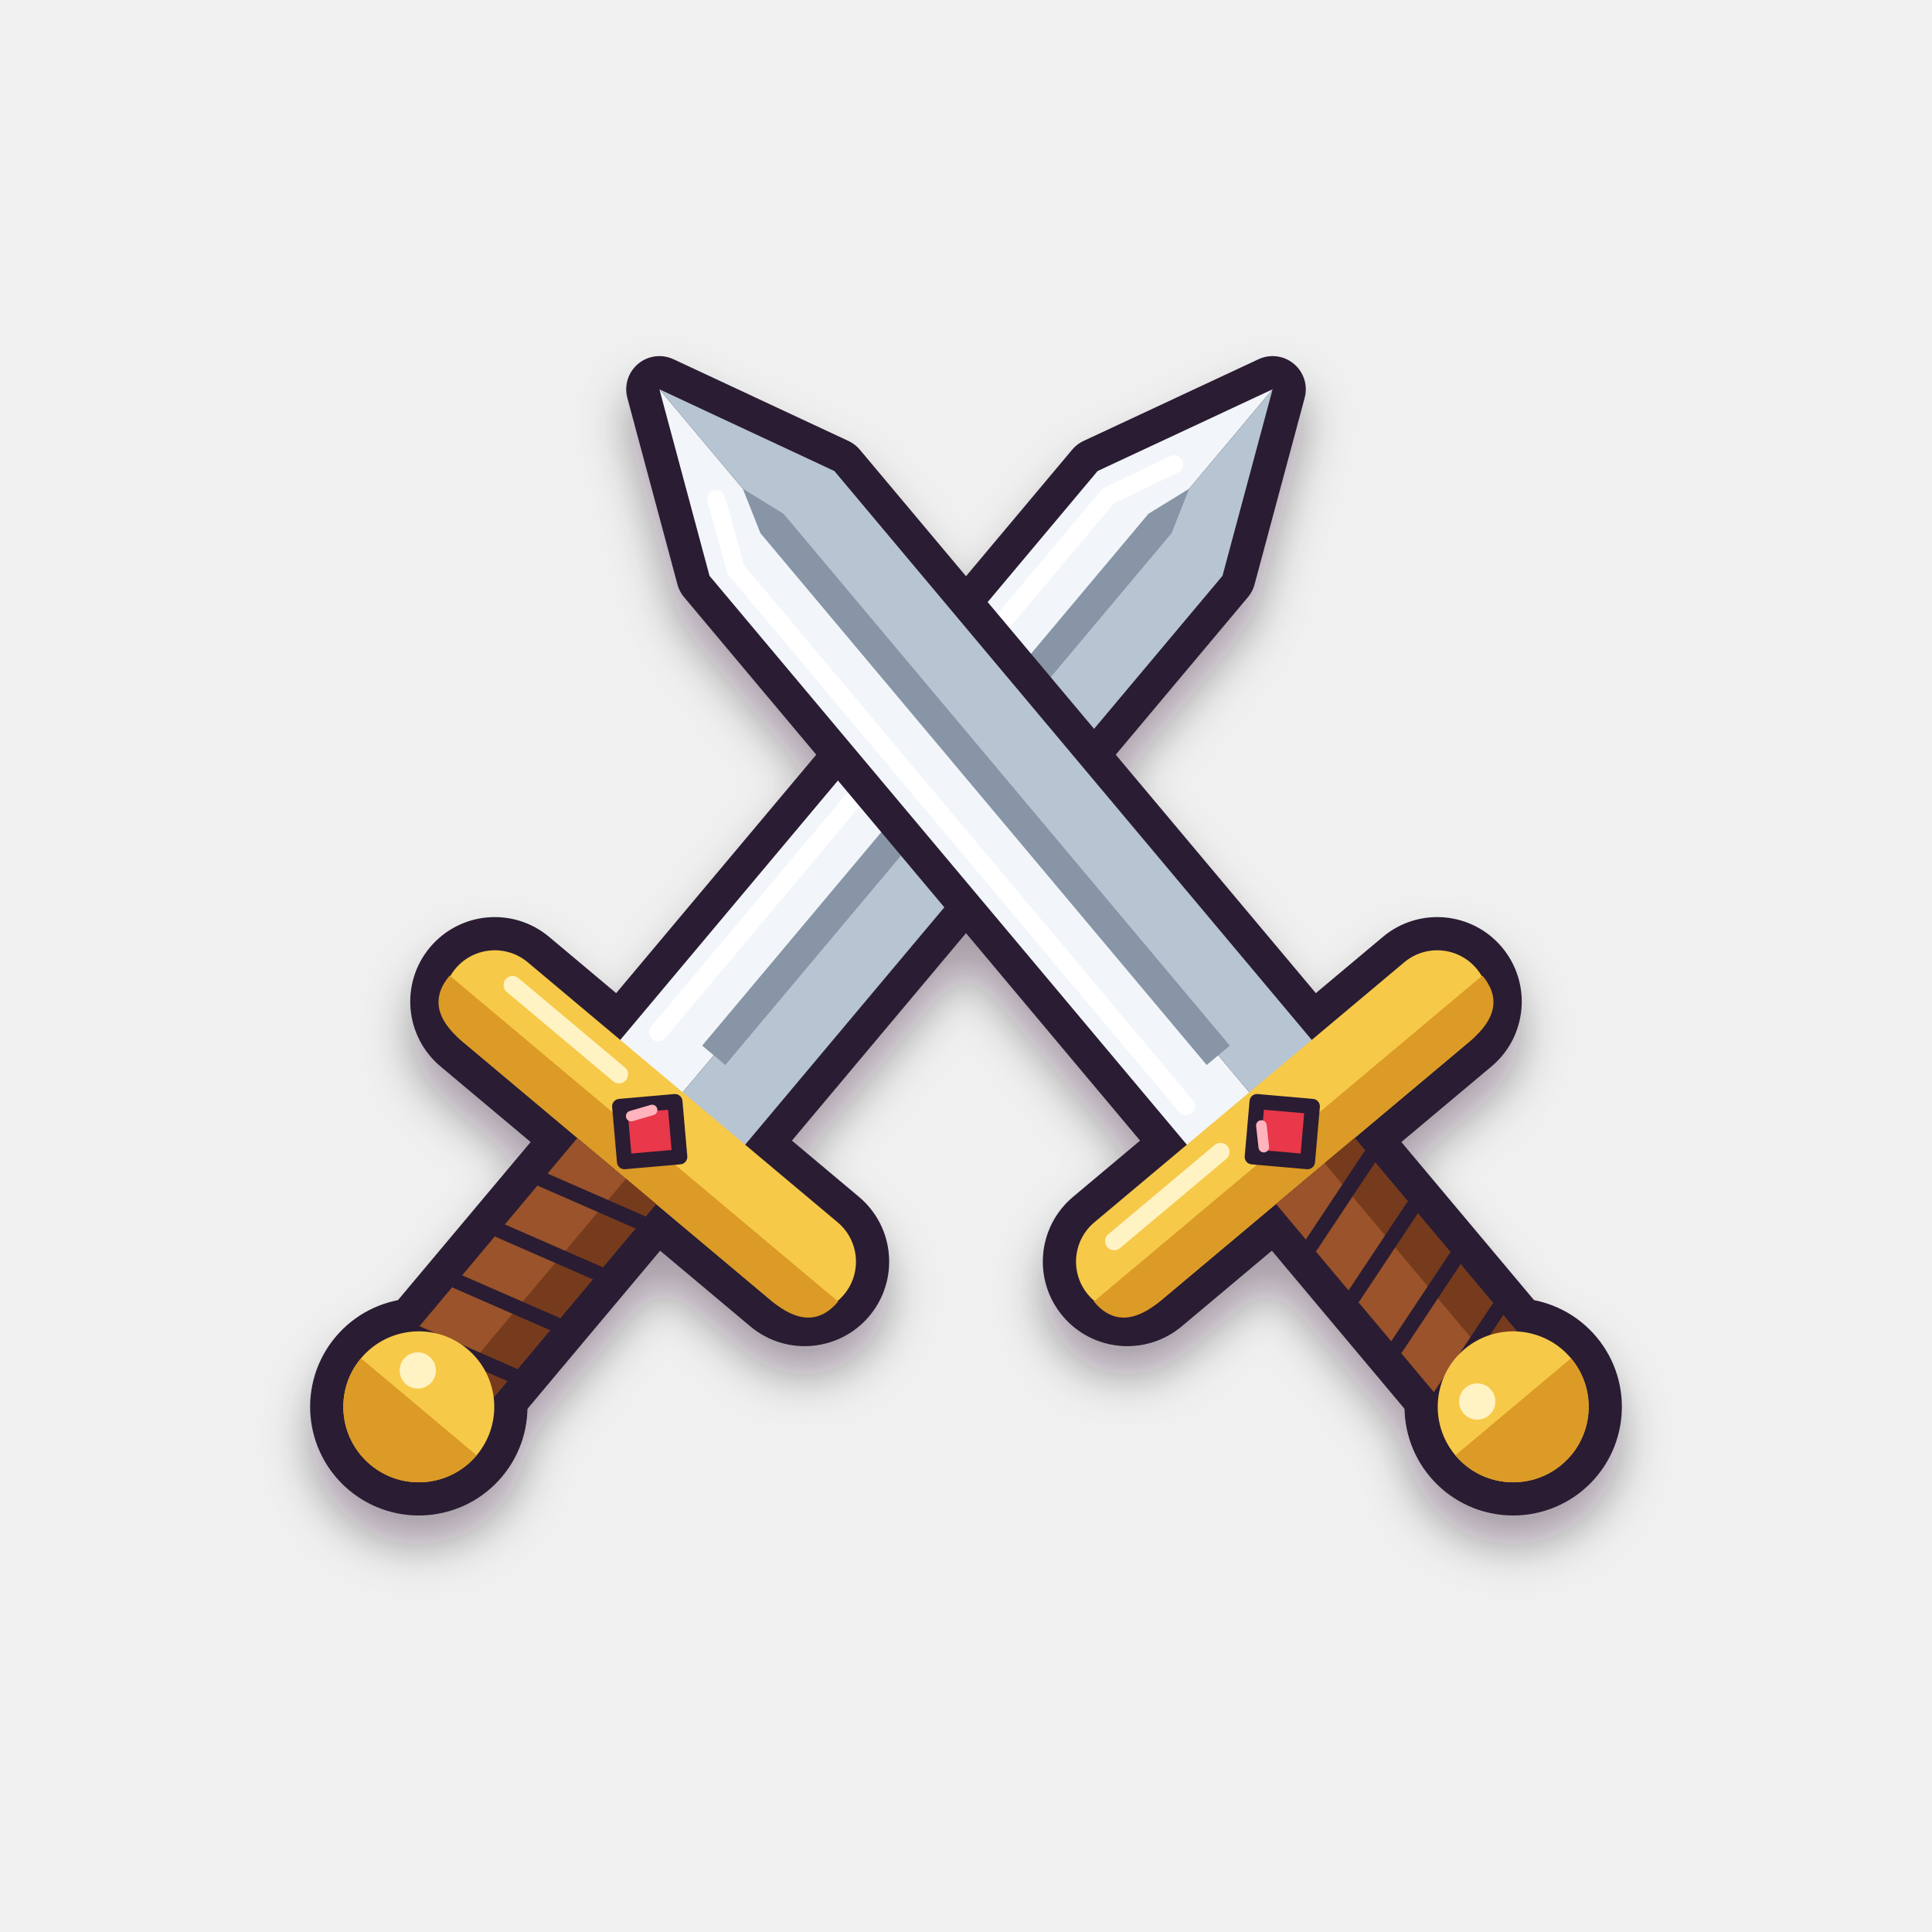
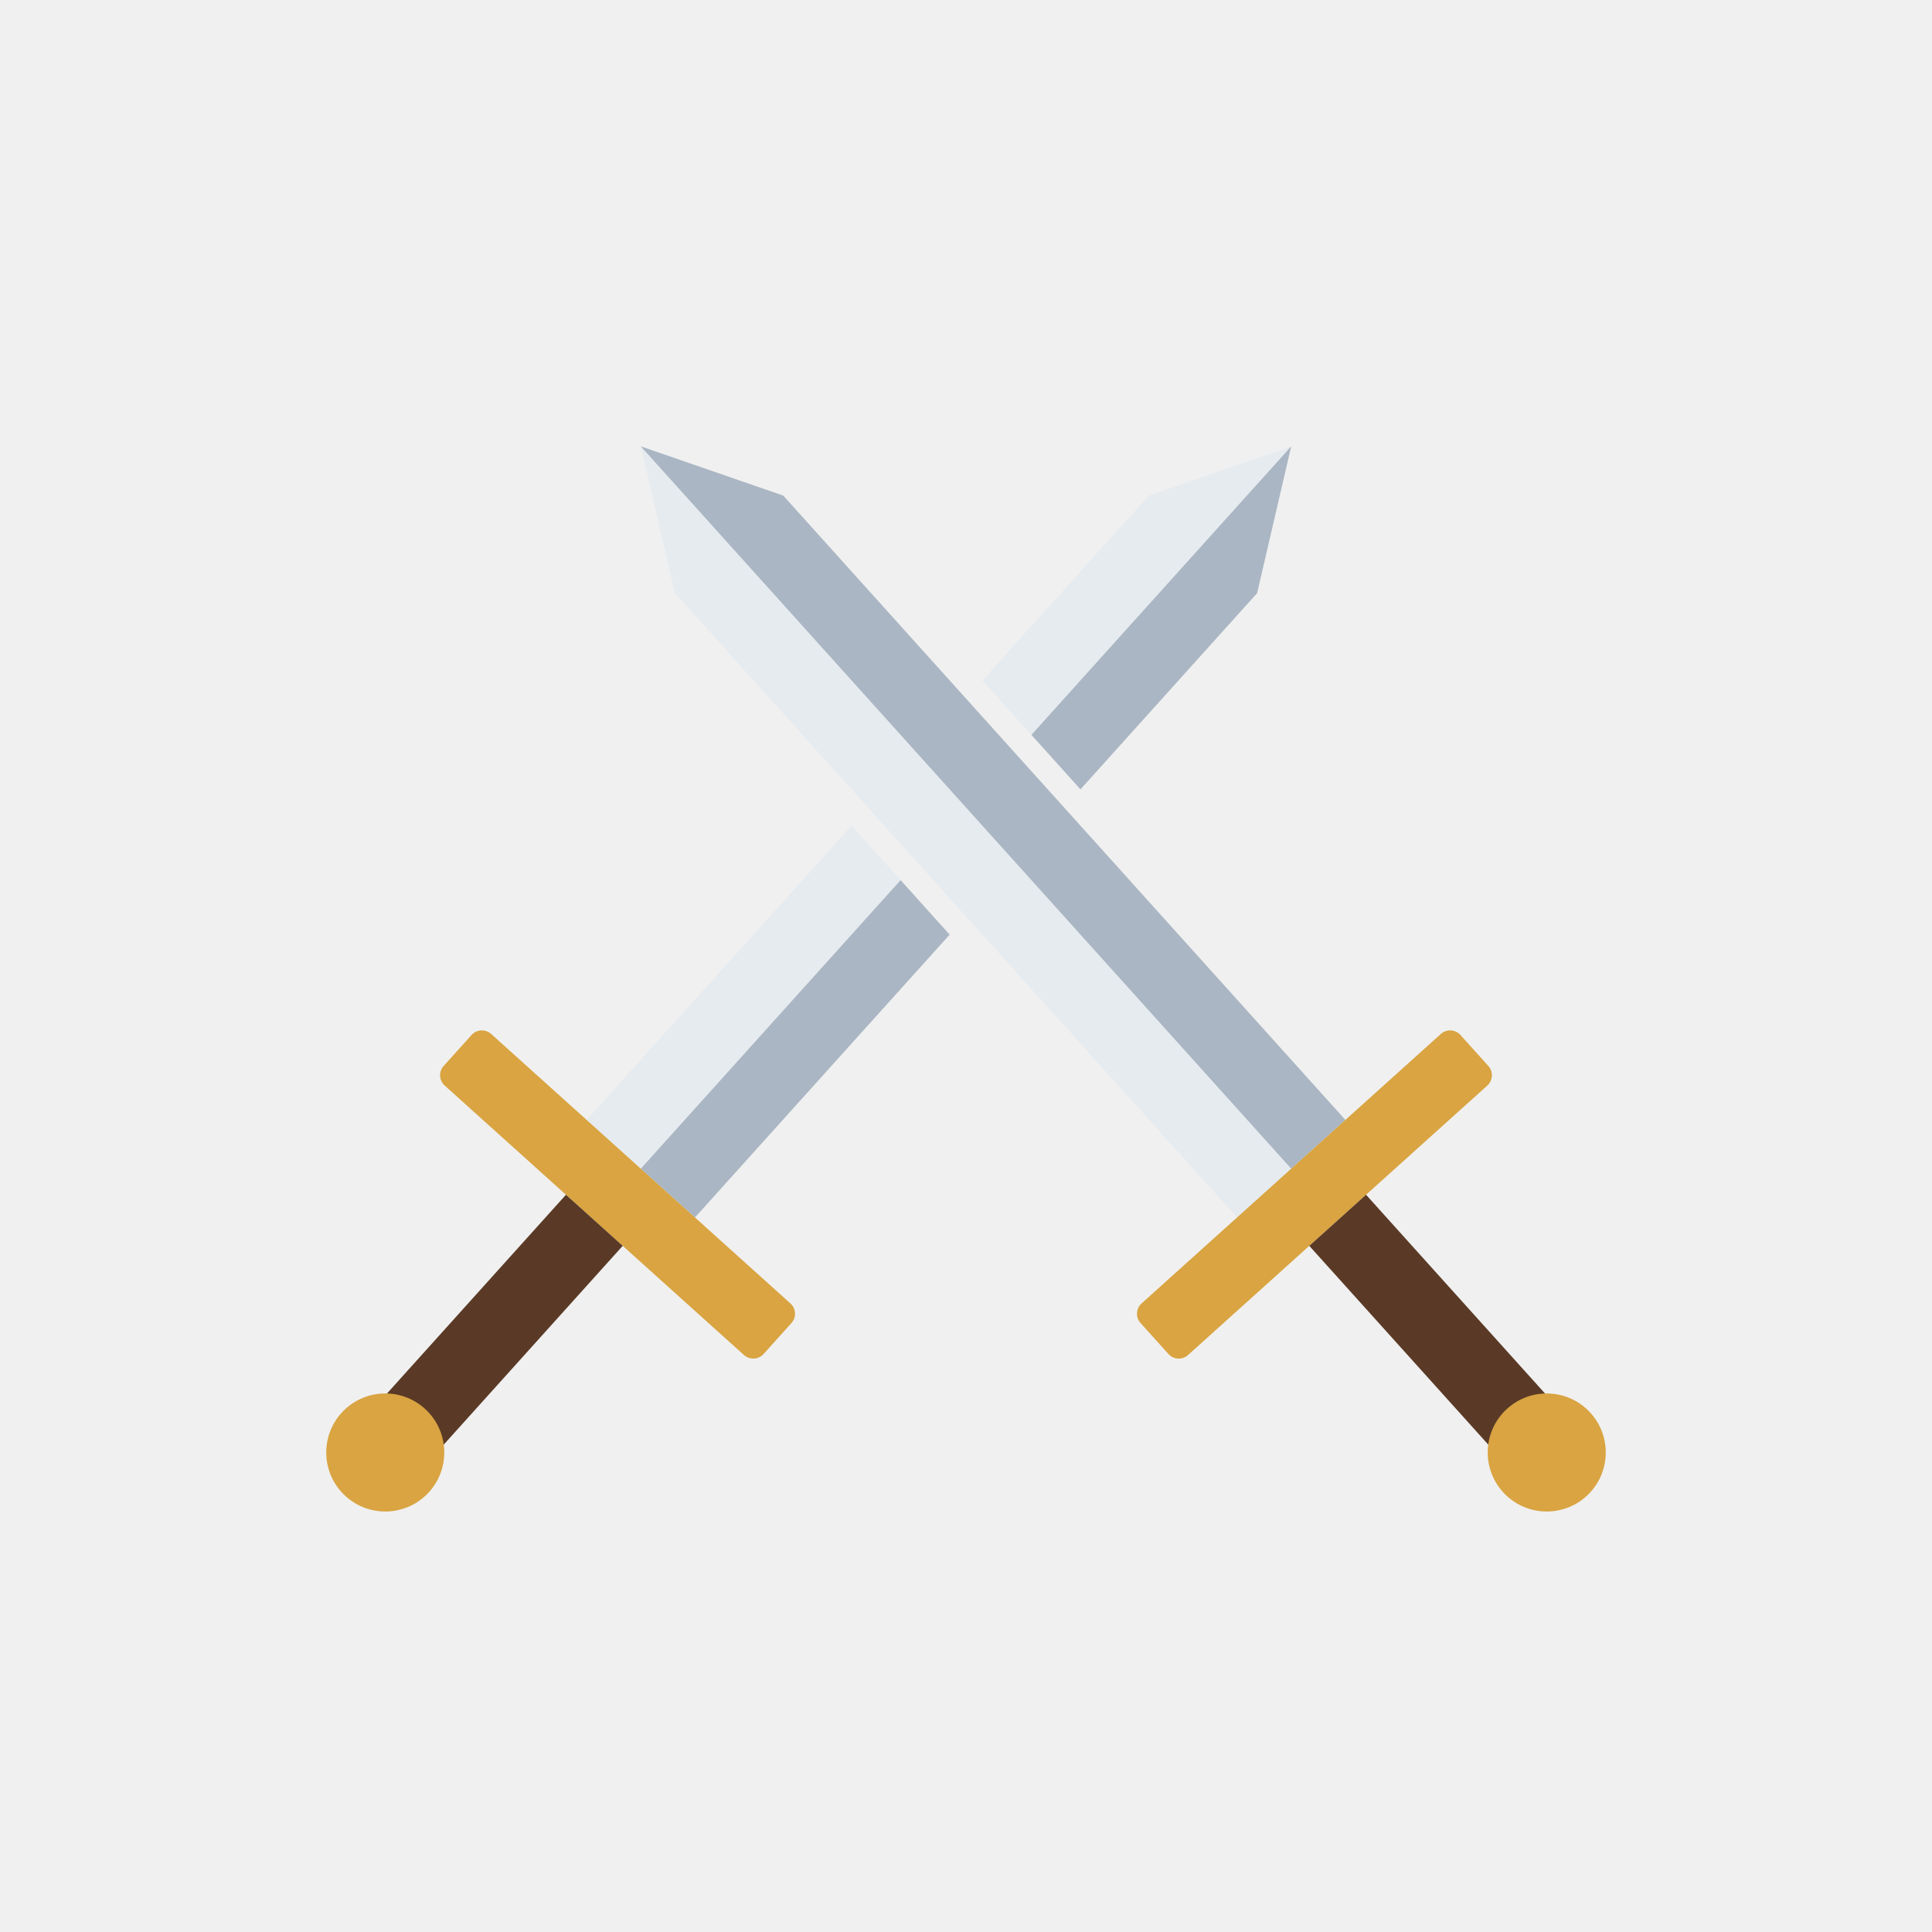
<svg xmlns="http://www.w3.org/2000/svg" xmlns:xlink="http://www.w3.org/1999/xlink" viewBox="0 0 512 512" width="512" height="512">
  <defs>
-     <filter id="drop" x="-20%" y="-20%" width="140%" height="140%">
-       <feDropShadow dx="0" dy="8" stdDeviation="6" flood-color="#1a1020" flood-opacity="0.35" />
-     </filter>
-     <g id="silhouette">
-       <path d="M-27 52 L-27 -200 L0 -258 L27 -200 L27 52 Z" />
-       <rect x="-84" y="46" width="168" height="34" rx="17" />
-       <rect x="-17" y="76" width="34" height="92" rx="8" />
-       <circle cx="0" cy="182" r="25" />
+     <g id="sword">
+       <path d="M-21 40 L-21 -202 L0 -240 L0 40 Z" fill="#e6ebf0" />
+       <path d="M0 40 L0 -240 L21 -202 L21 40 Z" fill="#aab6c3" />
+       <rect x="-62" y="40" width="124" height="20" rx="4" fill="#d9a441" />
+       <rect x="-11" y="60" width="22" height="78" fill="#5a3a26" />
+       <circle cx="0" cy="150" r="17" fill="#d9a441" />
    </g>
-     <g id="sword">
-       <use xlink:href="#silhouette" fill="#2a1f33" stroke="#2a1f33" stroke-width="22" stroke-linejoin="round" />
-       <path d="M-27 52 L-27 -200 L0 -258 L0 52 Z" fill="#f2f6fa" />
-       <path d="M0 52 L0 -258 L27 -200 L27 52 Z" fill="#b7c4d2" />
-       <path d="M-5 30 L-5 -200 L0 -215 L5 -200 L5 30 Z" fill="#8795a6" />
-       <path d="M-19 36 L-19 -196 L-9 -218" fill="none" stroke="#ffffff" stroke-width="6" stroke-linecap="round" stroke-linejoin="round" />
-       <rect x="-84" y="46" width="168" height="34" rx="17" fill="#f7c948" />
-       <path d="M-84 66 Q-84 80 -67 80 L67 80 Q84 80 84 66 Z" fill="#dc9a25" />
-       <path d="M-66 55 L-20 55" stroke="#fff3c4" stroke-width="6" stroke-linecap="round" />
-       <path d="M0 50 L13 63 L0 76 L-13 63 Z" fill="#e8384a" stroke="#2a1f33" stroke-width="5" stroke-linejoin="round" />
-       <path d="M-4 57 L-8 63" stroke="#ffb3bc" stroke-width="3.5" stroke-linecap="round" />
-       <rect x="-17" y="80" width="34" height="88" fill="#9a522a" />
-       <rect x="4" y="80" width="13" height="88" fill="#743a1c" />
-       <g stroke="#2a1f33" stroke-width="5" stroke-linecap="round">
-         <path d="M-17 98 L17 88" />
-         <path d="M-17 120 L17 110" />
-         <path d="M-17 142 L17 132" />
-         <path d="M-17 164 L17 154" />
-       </g>
-       <circle cx="0" cy="182" r="25" fill="#f7c948" />
-       <path d="M-25 182 A25 25 0 0 0 25 182 Z" fill="#dc9a25" />
-       <circle cx="-8" cy="173" r="6" fill="#fff3c4" />
+     <mask id="gap" maskUnits="userSpaceOnUse" x="-256" y="-256" width="512" height="512">
+       <rect x="-256" y="-256" width="512" height="512" fill="#fff" />
+       <use xlink:href="#sword" transform="rotate(-42) scale(0.92) translate(0 100)" stroke="#000" stroke-width="14" stroke-linejoin="round" style="fill:#000" />
+     </mask>
+   </defs>
+   <g transform="translate(256 214)">
+     <g mask="url(#gap)">
+       <use xlink:href="#sword" transform="rotate(42) scale(0.92) translate(0 100)" />
    </g>
-   </defs>
-   <g filter="url(#drop)" transform="translate(256 200)">
-     <use xlink:href="#sword" transform="rotate(40) scale(0.8) translate(0 100)" />
-     <use xlink:href="#sword" transform="rotate(-40) scale(0.8) translate(0 100)" />
+     <use xlink:href="#sword" transform="rotate(-42) scale(0.92) translate(0 100)" />
  </g>
</svg>
